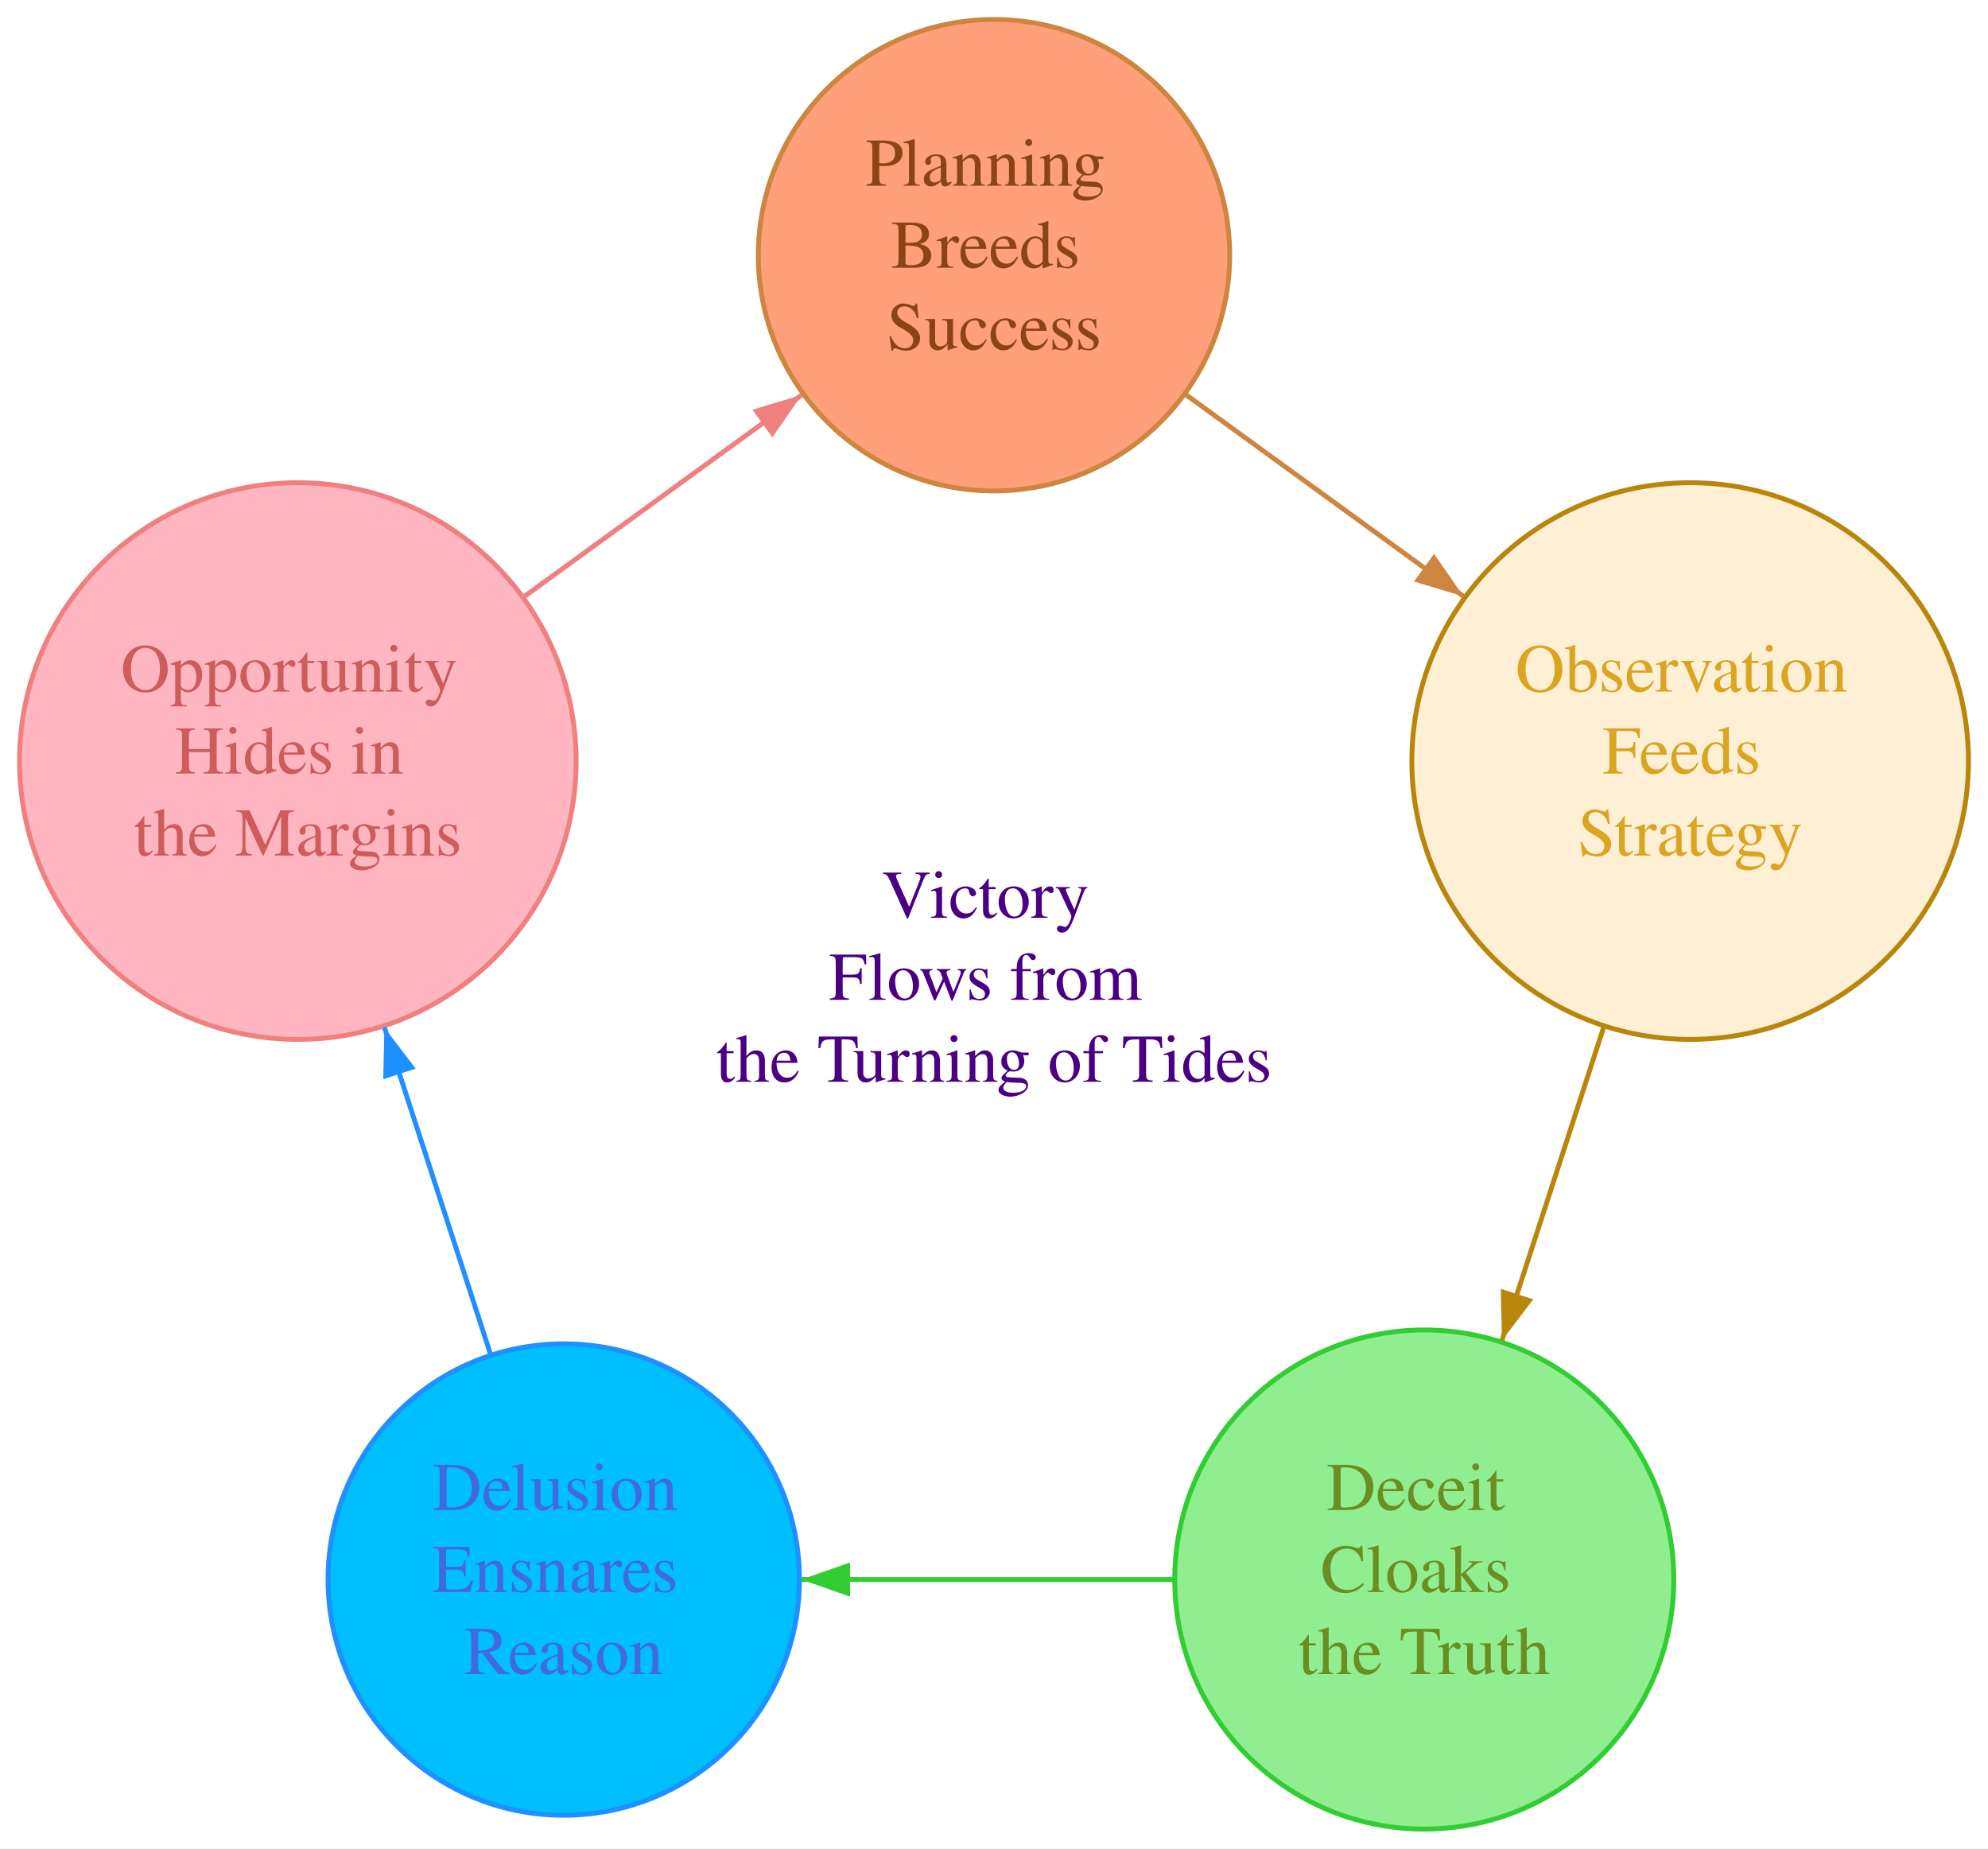
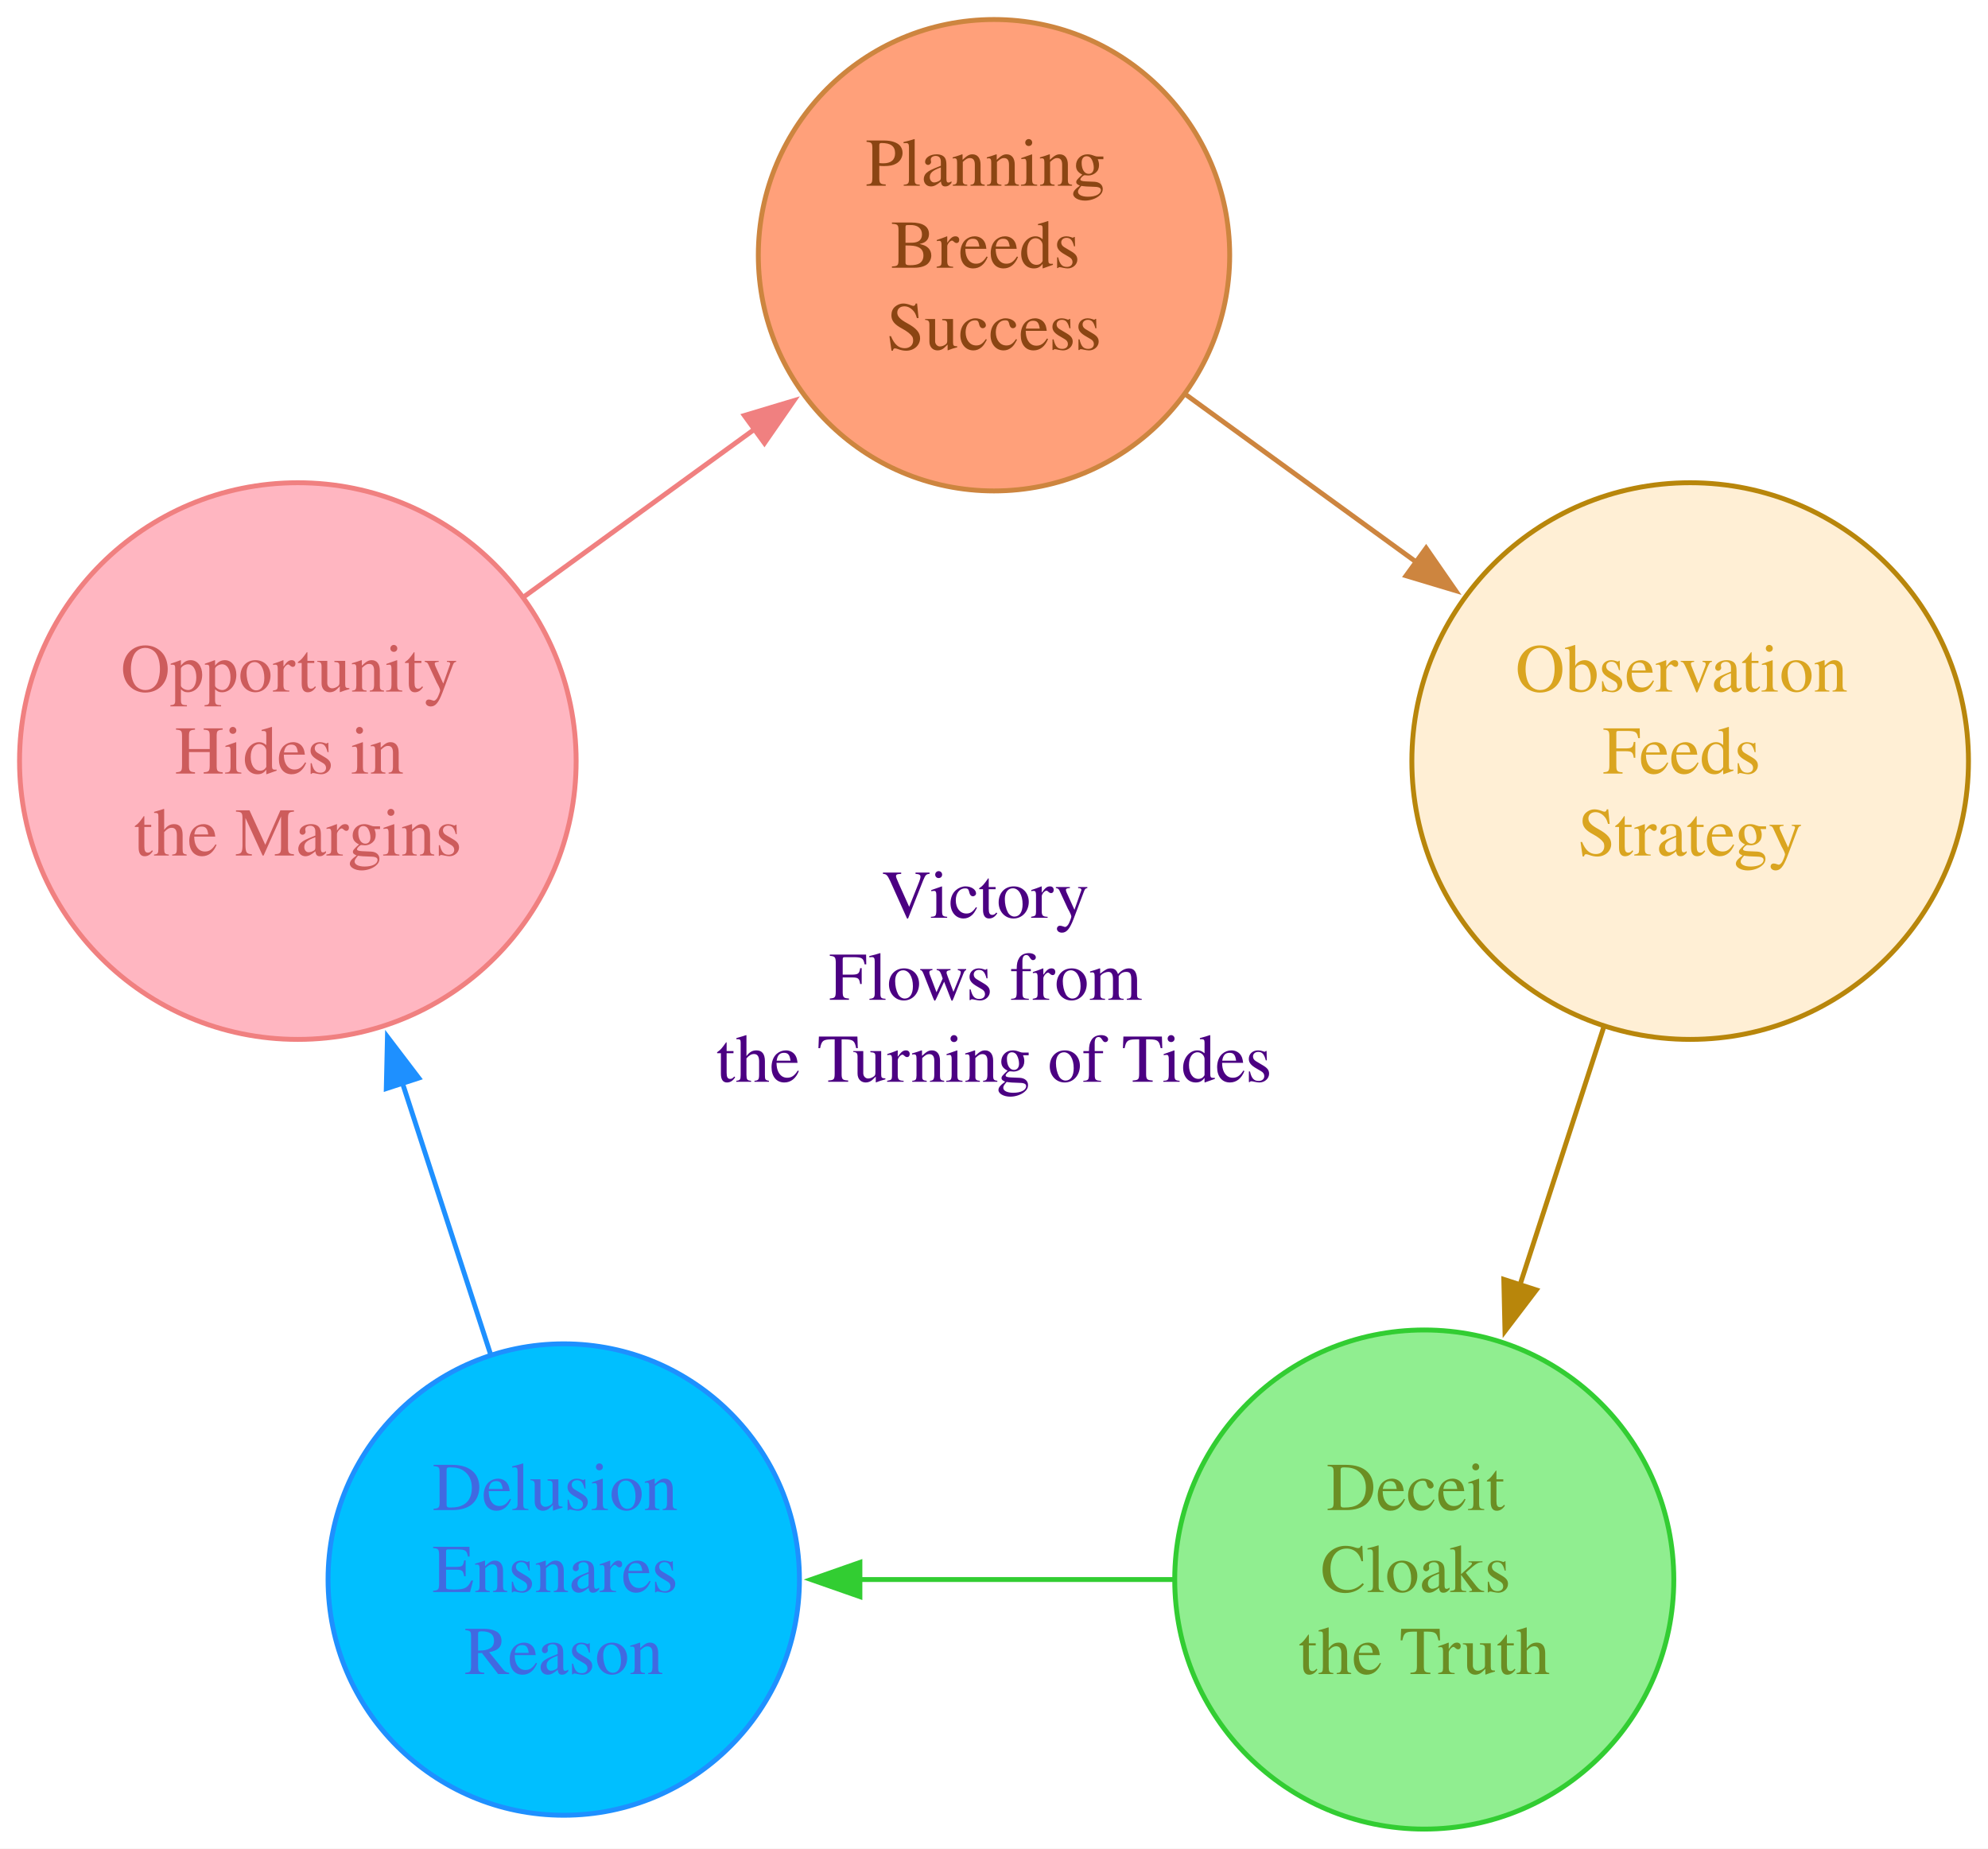
<svg xmlns="http://www.w3.org/2000/svg" width="407.379" height="378.783" viewBox="0 0 407.379 378.783">
  <g id="graph0" class="graph" transform="translate(203.6894,202.2962) scale(1.0)">
    <rect x="-203.689" y="-202.296" width="407.379" height="378.783" fill="white" />
-     <circle cx="9.184850993605149e-15" cy="-150" r="48.296" fill="lightsalmon" stroke="peru" />
-     <text x="9.184850993605149e-15" y="-150" text-anchor="middle" dominant-baseline="central" fill="saddlebrown" font-family="Times,serif" font-size="14">
-       <tspan x="9.184850993605149e-15" dy="-1.2em">Planning</tspan>
-       <tspan x="9.184850993605149e-15" dy="1.2em">Breeds</tspan>
-       <tspan x="9.184850993605149e-15" dy="1.2em">Success</tspan>
-     </text>
-     <circle cx="142.658" cy="-46.353" r="57.031" fill="papayawhip" stroke="darkgoldenrod" />
-     <text x="142.658" y="-46.353" text-anchor="middle" dominant-baseline="central" fill="goldenrod" font-family="Times,serif" font-size="14">
-       <tspan x="142.658" dy="-1.2em">Observation</tspan>
-       <tspan x="142.658" dy="1.2em">Feeds</tspan>
-       <tspan x="142.658" dy="1.2em">Strategy</tspan>
-     </text>
-     <circle cx="88.168" cy="121.353" r="51.134" fill="lightgreen" stroke="limegreen" />
-     <text x="88.168" y="121.353" text-anchor="middle" dominant-baseline="central" fill="olivedrab" font-family="Times,serif" font-size="14">
-       <tspan x="88.168" dy="-1.2em">Deceit</tspan>
-       <tspan x="88.168" dy="1.2em">Cloaks</tspan>
-       <tspan x="88.168" dy="1.2em">the Truth</tspan>
-     </text>
-     <circle cx="-88.168" cy="121.353" r="48.296" fill="deepskyblue" stroke="dodgerblue" />
-     <text x="-88.168" y="121.353" text-anchor="middle" dominant-baseline="central" fill="royalblue" font-family="Times,serif" font-size="14">
-       <tspan x="-88.168" dy="-1.2em">Delusion</tspan>
-       <tspan x="-88.168" dy="1.2em">Ensnares</tspan>
-       <tspan x="-88.168" dy="1.2em">Reason</tspan>
-     </text>
-     <circle cx="-142.658" cy="-46.353" r="57.031" fill="lightpink" stroke="lightcoral" />
-     <text x="-142.658" y="-46.353" text-anchor="middle" dominant-baseline="central" fill="indianred" font-family="Times,serif" font-size="14">
-       <tspan x="-142.658" dy="-1.2em">Opportunity</tspan>
-       <tspan x="-142.658" dy="1.2em">Hides in</tspan>
-       <tspan x="-142.658" dy="1.2em">the Margins</tspan>
-     </text>
-     <text x="0" y="0" text-anchor="middle" dominant-baseline="central" fill="indigo" font-family="Times,serif" font-size="14">
-       <tspan x="0" dy="-1.2em">Victory</tspan>
-       <tspan x="0" dy="1.2em">Flows from</tspan>
-       <tspan x="0" dy="1.2em">the Turning of Tides</tspan>
-     </text>
-     <line x1="39.376" y1="-121.392" x2="96.216" y2="-80.095" marker-end="url(#arrow_type_normal__fill_peru__stroke_none)" stroke="peru" />
-     <line x1="124.919" y1="8.244" x2="104.085" y2="72.365" marker-end="url(#arrow_type_normal__fill_darkgoldenrod__stroke_none)" stroke="darkgoldenrod" />
-     <line x1="36.659" y1="121.353" x2="-39.497" y2="121.353" marker-end="url(#arrow_type_normal__fill_limegreen__stroke_none)" stroke="limegreen" />
-     <line x1="-103.208" y1="75.064" x2="-124.919" y2="8.244" marker-end="url(#arrow_type_normal__fill_dodgerblue__stroke_none)" stroke="dodgerblue" />
-     <line x1="-96.216" y1="-80.095" x2="-39.376" y2="-121.392" marker-end="url(#arrow_type_normal__fill_lightcoral__stroke_none)" stroke="lightcoral" />
+     <g class="node" id="node_0">
+       <circle cx="9.184850993605149e-15" cy="-150" r="48.296" fill="lightsalmon" stroke="peru" />
+       <text x="9.184850993605149e-15" y="-150" text-anchor="middle" dominant-baseline="central" fill="saddlebrown" font-family="Times,serif" font-size="14">
+         <tspan x="9.184850993605149e-15" dy="-1.2em">Planning</tspan>
+         <tspan x="9.184850993605149e-15" dy="1.2em">Breeds</tspan>
+         <tspan x="9.184850993605149e-15" dy="1.2em">Success</tspan>
+       </text>
+     </g>
+     <g class="node" id="node_1">
+       <circle cx="142.658" cy="-46.353" r="57.031" fill="papayawhip" stroke="darkgoldenrod" />
+       <text x="142.658" y="-46.353" text-anchor="middle" dominant-baseline="central" fill="goldenrod" font-family="Times,serif" font-size="14">
+         <tspan x="142.658" dy="-1.2em">Observation</tspan>
+         <tspan x="142.658" dy="1.2em">Feeds</tspan>
+         <tspan x="142.658" dy="1.2em">Strategy</tspan>
+       </text>
+     </g>
+     <g class="node" id="node_2">
+       <circle cx="88.168" cy="121.353" r="51.134" fill="lightgreen" stroke="limegreen" />
+       <text x="88.168" y="121.353" text-anchor="middle" dominant-baseline="central" fill="olivedrab" font-family="Times,serif" font-size="14">
+         <tspan x="88.168" dy="-1.2em">Deceit</tspan>
+         <tspan x="88.168" dy="1.2em">Cloaks</tspan>
+         <tspan x="88.168" dy="1.2em">the Truth</tspan>
+       </text>
+     </g>
+     <g class="node" id="node_3">
+       <circle cx="-88.168" cy="121.353" r="48.296" fill="deepskyblue" stroke="dodgerblue" />
+       <text x="-88.168" y="121.353" text-anchor="middle" dominant-baseline="central" fill="royalblue" font-family="Times,serif" font-size="14">
+         <tspan x="-88.168" dy="-1.2em">Delusion</tspan>
+         <tspan x="-88.168" dy="1.2em">Ensnares</tspan>
+         <tspan x="-88.168" dy="1.2em">Reason</tspan>
+       </text>
+     </g>
+     <g class="node" id="node_4">
+       <circle cx="-142.658" cy="-46.353" r="57.031" fill="lightpink" stroke="lightcoral" />
+       <text x="-142.658" y="-46.353" text-anchor="middle" dominant-baseline="central" fill="indianred" font-family="Times,serif" font-size="14">
+         <tspan x="-142.658" dy="-1.2em">Opportunity</tspan>
+         <tspan x="-142.658" dy="1.2em">Hides in</tspan>
+         <tspan x="-142.658" dy="1.2em">the Margins</tspan>
+       </text>
+     </g>
+     <g class="node" id="node_c">
+       <text x="0" y="0" text-anchor="middle" dominant-baseline="central" fill="indigo" font-family="Times,serif" font-size="14">
+         <tspan x="0" dy="-1.2em">Victory</tspan>
+         <tspan x="0" dy="1.2em">Flows from</tspan>
+         <tspan x="0" dy="1.2em">the Turning of Tides</tspan>
+       </text>
+     </g>
+     <g class="edge" id="edge1">
+       <line x1="39.214" y1="-121.509" x2="86.493" y2="-87.159" stroke="peru" stroke-width="1" />
+       <polygon points="94.583,-81.281 84.436,-84.327 88.551,-89.991 94.583,-81.281" fill="peru" stroke="peru" stroke-width="1" />
+     </g>
+     <g class="edge" id="edge2">
+       <line x1="124.981" y1="8.054" x2="107.799" y2="60.935" stroke="darkgoldenrod" stroke-width="1" />
+       <polygon points="104.709,70.445 104.47,59.853 111.127,62.016 104.709,70.445" fill="darkgoldenrod" stroke="darkgoldenrod" stroke-width="1" />
+     </g>
+     <g class="edge" id="edge3">
+       <line x1="36.859" y1="121.353" x2="-27.479" y2="121.353" stroke="limegreen" stroke-width="1" />
+       <polygon points="-37.479,121.353 -27.479,117.853 -27.479,124.853 -37.479,121.353" fill="limegreen" stroke="limegreen" stroke-width="1" />
+     </g>
+     <g class="edge" id="edge4">
+       <line x1="-103.146" y1="75.254" x2="-121.205" y2="19.674" stroke="dodgerblue" stroke-width="1" />
+       <polygon points="-124.295,10.163 -117.877,18.592 -124.534,20.755 -124.295,10.163" fill="dodgerblue" stroke="dodgerblue" stroke-width="1" />
+     </g>
+     <g class="edge" id="edge5">
+       <line x1="-96.378" y1="-79.977" x2="-49.099" y2="-114.328" stroke="lightcoral" stroke-width="1" />
+       <polygon points="-41.008,-120.206 -47.041,-111.496 -51.156,-117.159 -41.008,-120.206" fill="lightcoral" stroke="lightcoral" stroke-width="1" />
+     </g>
  </g>
-   <defs>
-     <marker id="arrow_type_normal__fill_peru__stroke_none" markerWidth="10" markerHeight="7" refX="10" refY="3.5" orient="auto-start-reverse">
-       <polygon points="0 0 10 3.5 0 7" fill="peru" stroke="none" />
-     </marker>
-     <marker id="arrow_type_normal__fill_darkgoldenrod__stroke_none" markerWidth="10" markerHeight="7" refX="10" refY="3.5" orient="auto-start-reverse">
-       <polygon points="0 0 10 3.5 0 7" fill="darkgoldenrod" stroke="none" />
-     </marker>
-     <marker id="arrow_type_normal__fill_limegreen__stroke_none" markerWidth="10" markerHeight="7" refX="10" refY="3.5" orient="auto-start-reverse">
-       <polygon points="0 0 10 3.5 0 7" fill="limegreen" stroke="none" />
-     </marker>
-     <marker id="arrow_type_normal__fill_dodgerblue__stroke_none" markerWidth="10" markerHeight="7" refX="10" refY="3.5" orient="auto-start-reverse">
-       <polygon points="0 0 10 3.5 0 7" fill="dodgerblue" stroke="none" />
-     </marker>
-     <marker id="arrow_type_normal__fill_lightcoral__stroke_none" markerWidth="10" markerHeight="7" refX="10" refY="3.5" orient="auto-start-reverse">
-       <polygon points="0 0 10 3.5 0 7" fill="lightcoral" stroke="none" />
-     </marker>
-   </defs>
</svg>
